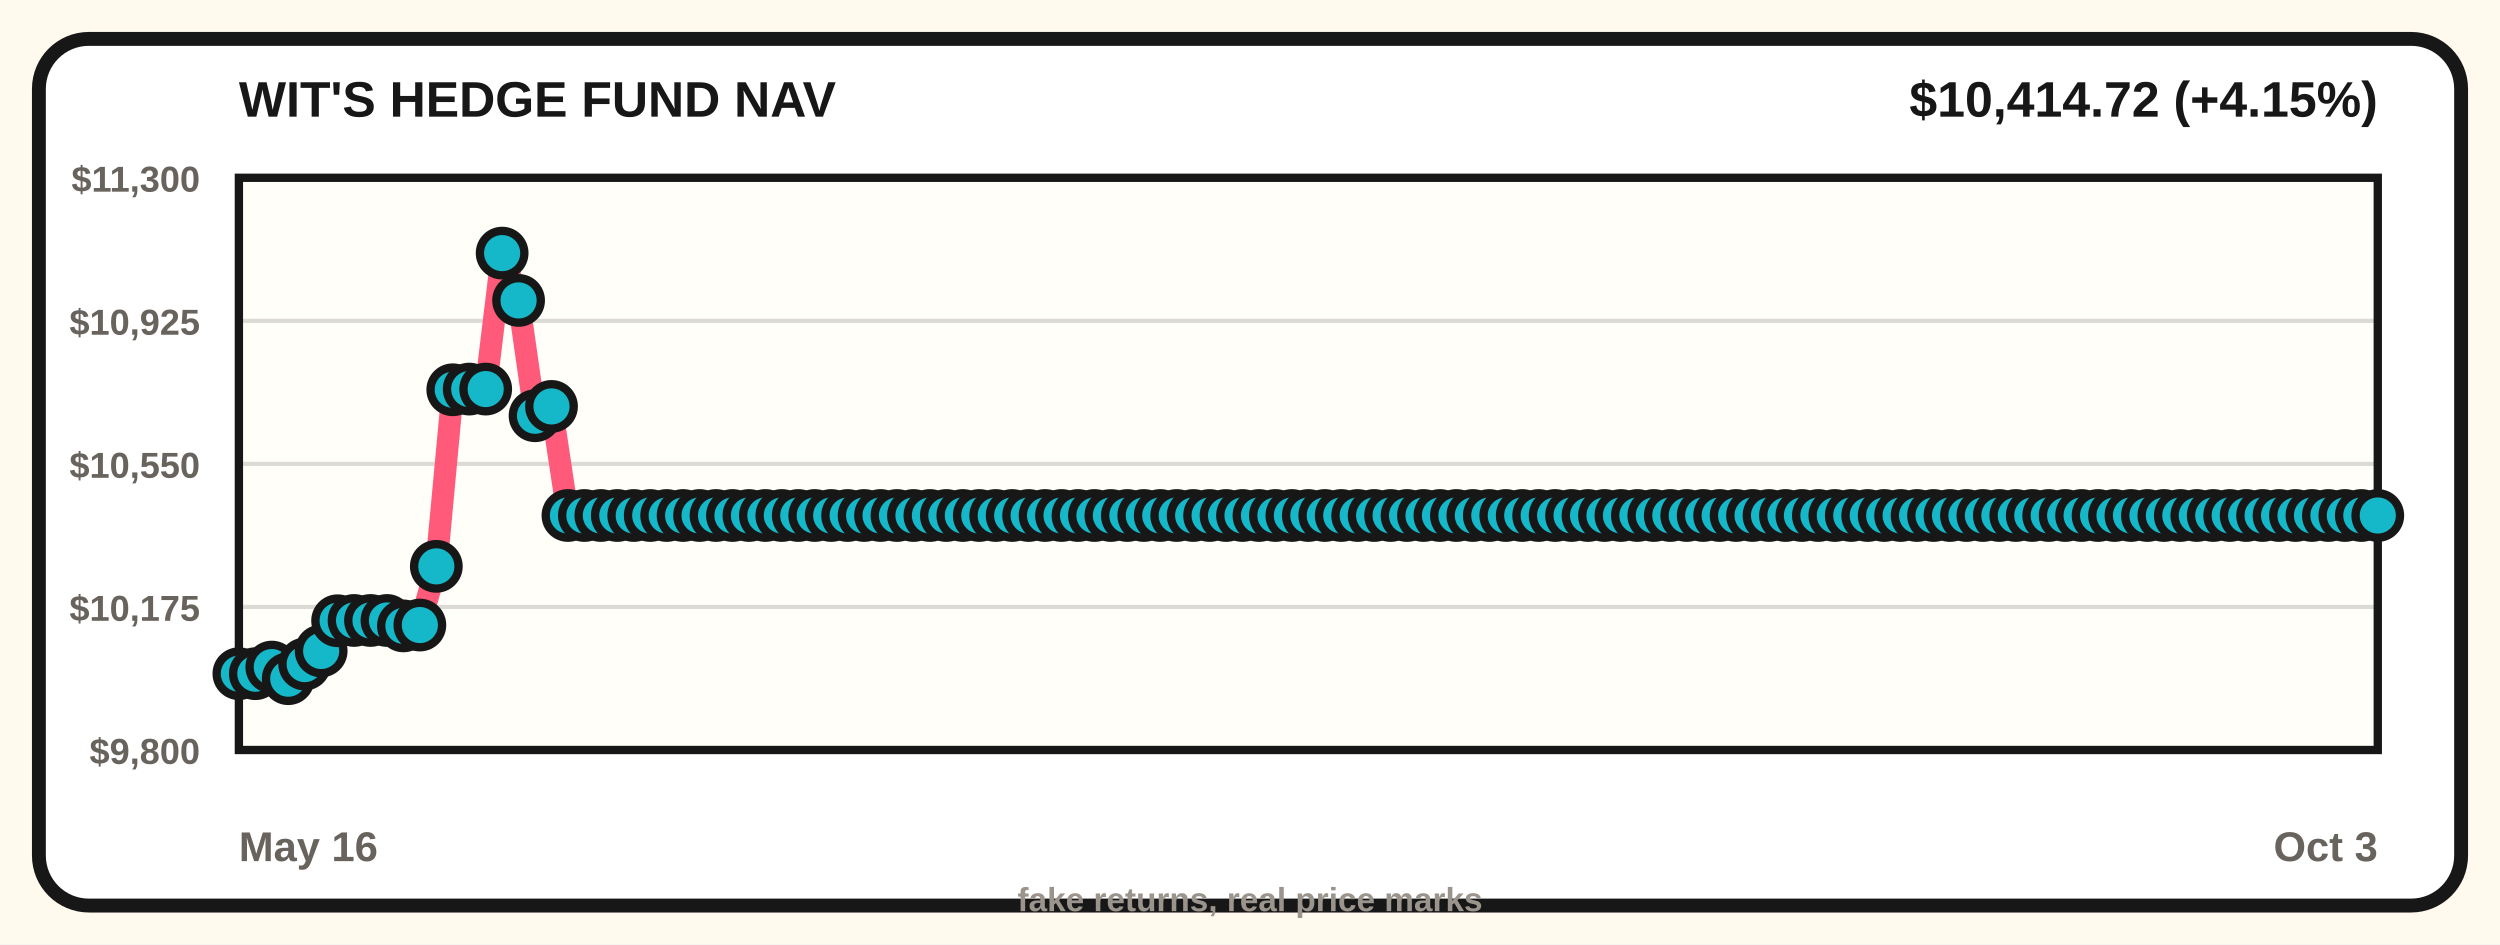
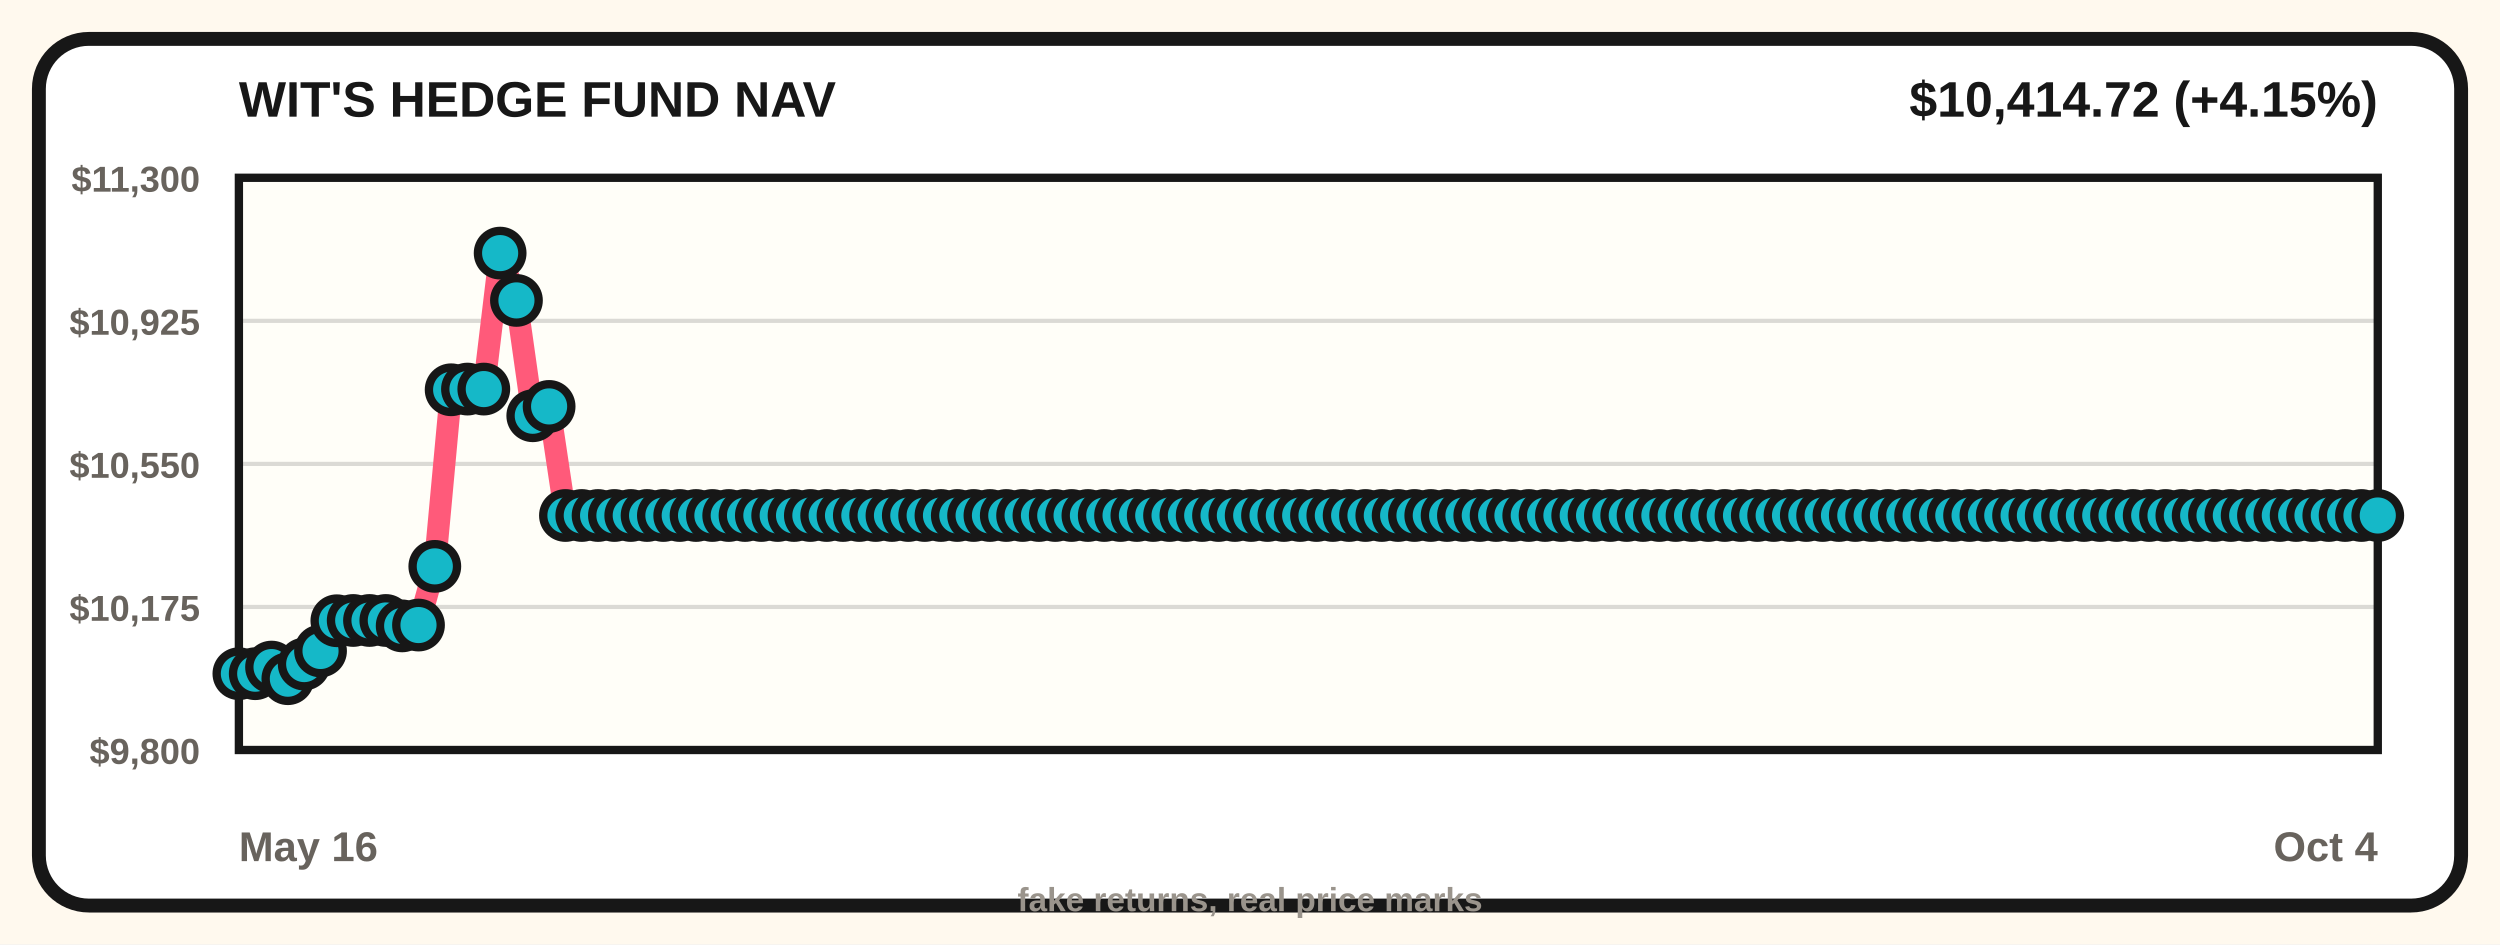
<svg xmlns="http://www.w3.org/2000/svg" width="900" height="340" viewBox="0 0 900 340" role="img" aria-label="Wit's Hedge Fund fake NAV chart">
  <rect width="900" height="340" fill="#fff9ee" />
  <rect x="14" y="14" width="872" height="312" rx="18" fill="#ffffff" stroke="#171717" stroke-width="5" />
  <rect x="86" y="64" width="770" height="206" fill="#fffef8" stroke="#171717" stroke-width="3" />
  <line x1="86" y1="270" x2="856" y2="270" stroke="#171717" stroke-width="1.5" opacity="0.16" />
  <text x="72" y="275" text-anchor="end" font-family="Arial, sans-serif" font-size="13" font-weight="800" fill="#68635d">$9,800</text>
  <line x1="86" y1="218.5" x2="856" y2="218.5" stroke="#171717" stroke-width="1.5" opacity="0.16" />
  <text x="72" y="223.5" text-anchor="end" font-family="Arial, sans-serif" font-size="13" font-weight="800" fill="#68635d">$10,175</text>
  <line x1="86" y1="167" x2="856" y2="167" stroke="#171717" stroke-width="1.5" opacity="0.16" />
  <text x="72" y="172" text-anchor="end" font-family="Arial, sans-serif" font-size="13" font-weight="800" fill="#68635d">$10,550</text>
  <line x1="86" y1="115.5" x2="856" y2="115.5" stroke="#171717" stroke-width="1.5" opacity="0.16" />
  <text x="72" y="120.5" text-anchor="end" font-family="Arial, sans-serif" font-size="13" font-weight="800" fill="#68635d">$10,925</text>
  <line x1="86" y1="64" x2="856" y2="64" stroke="#171717" stroke-width="1.5" opacity="0.16" />
  <text x="72" y="69" text-anchor="end" font-family="Arial, sans-serif" font-size="13" font-weight="800" fill="#68635d">$11,300</text>
-   <polyline points="86,242.53 91.92,242.53 97.85,240.15 103.77,244.33 109.69,239.07 115.62,234.35 121.54,223.47 127.46,223.37 133.38,223.37 139.31,223.37 145.23,225.32 151.15,225.02 157.08,203.89 163,140.32 168.92,140.07 174.85,140.07 180.77,91.12 186.69,108.15 192.62,149.67 198.54,146.31 204.46,185.58 210.38,185.58 216.31,185.58 222.23,185.58 228.15,185.58 234.08,185.58 240,185.58 245.92,185.58 251.85,185.58 257.77,185.58 263.69,185.58 269.62,185.58 275.54,185.58 281.46,185.58 287.38,185.58 293.31,185.58 299.23,185.58 305.15,185.58 311.08,185.58 317,185.58 322.92,185.58 328.85,185.58 334.77,185.58 340.69,185.58 346.62,185.58 352.54,185.58 358.46,185.58 364.38,185.58 370.31,185.58 376.23,185.58 382.15,185.58 388.08,185.58 394,185.58 399.92,185.58 405.85,185.58 411.77,185.58 417.69,185.58 423.62,185.58 429.54,185.58 435.46,185.58 441.38,185.58 447.31,185.58 453.23,185.58 459.15,185.58 465.08,185.58 471,185.58 476.92,185.58 482.85,185.58 488.77,185.58 494.69,185.58 500.62,185.58 506.54,185.58 512.46,185.58 518.38,185.58 524.31,185.58 530.23,185.58 536.15,185.58 542.08,185.58 548,185.58 553.92,185.58 559.85,185.58 565.77,185.58 571.69,185.58 577.62,185.58 583.54,185.58 589.46,185.58 595.38,185.58 601.31,185.58 607.23,185.58 613.15,185.58 619.08,185.58 625,185.58 630.92,185.58 636.85,185.58 642.77,185.58 648.69,185.58 654.62,185.58 660.54,185.58 666.46,185.58 672.38,185.58 678.31,185.58 684.23,185.58 690.15,185.58 696.08,185.58 702,185.58 707.92,185.58 713.85,185.58 719.77,185.58 725.69,185.58 731.62,185.58 737.54,185.58 743.46,185.58 749.38,185.58 755.31,185.58 761.23,185.58 767.15,185.58 773.08,185.58 779,185.58 784.92,185.58 790.85,185.58 796.77,185.58 802.69,185.58 808.62,185.58 814.54,185.58 820.46,185.58 826.38,185.58 832.31,185.58 838.23,185.58 844.15,185.58 850.08,185.58 856,185.58" fill="none" stroke="#ff5a7a" stroke-width="8" stroke-linecap="round" stroke-linejoin="round" />
+   <polyline points="86,242.53 91.88,242.53 97.76,240.15 103.63,244.33 109.51,239.07 115.39,234.35 121.27,223.47 127.15,223.37 133.02,223.37 138.9,223.37 144.78,225.32 150.66,225.02 156.53,203.89 162.41,140.32 168.29,140.07 174.17,140.07 180.05,91.12 185.92,108.15 191.8,149.67 197.68,146.31 203.56,185.58 209.44,185.58 215.31,185.58 221.19,185.58 227.07,185.58 232.95,185.58 238.82,185.58 244.7,185.58 250.58,185.58 256.46,185.58 262.34,185.58 268.21,185.58 274.09,185.58 279.97,185.58 285.85,185.58 291.73,185.58 297.6,185.58 303.48,185.58 309.36,185.58 315.24,185.58 321.11,185.58 326.99,185.58 332.87,185.58 338.75,185.58 344.63,185.58 350.5,185.58 356.38,185.58 362.26,185.58 368.14,185.58 374.02,185.58 379.89,185.58 385.77,185.58 391.65,185.58 397.53,185.58 403.4,185.58 409.28,185.58 415.16,185.58 421.04,185.58 426.92,185.58 432.79,185.58 438.67,185.58 444.55,185.58 450.43,185.58 456.31,185.58 462.18,185.58 468.06,185.58 473.94,185.58 479.82,185.58 485.69,185.58 491.57,185.58 497.45,185.58 503.33,185.58 509.21,185.58 515.08,185.58 520.96,185.58 526.84,185.58 532.72,185.58 538.6,185.58 544.47,185.58 550.35,185.58 556.23,185.58 562.11,185.58 567.98,185.58 573.86,185.58 579.74,185.58 585.62,185.58 591.5,185.58 597.37,185.58 603.25,185.58 609.13,185.58 615.01,185.58 620.89,185.58 626.76,185.58 632.64,185.58 638.52,185.58 644.4,185.58 650.27,185.58 656.15,185.58 662.03,185.58 667.91,185.58 673.79,185.58 679.66,185.58 685.54,185.58 691.42,185.58 697.3,185.58 703.18,185.58 709.05,185.58 714.93,185.58 720.81,185.58 726.69,185.58 732.56,185.58 738.44,185.58 744.32,185.58 750.2,185.58 756.08,185.58 761.95,185.58 767.83,185.58 773.71,185.58 779.59,185.58 785.47,185.58 791.34,185.58 797.22,185.58 803.1,185.58 808.98,185.58 814.85,185.58 820.73,185.58 826.61,185.58 832.49,185.58 838.37,185.58 844.24,185.58 850.12,185.58 856,185.58" fill="none" stroke="#ff5a7a" stroke-width="8" stroke-linecap="round" stroke-linejoin="round" />
  <circle cx="86" cy="242.53" r="8" fill="#15b8c8" stroke="#171717" stroke-width="3" />
-   <circle cx="91.92" cy="242.53" r="8" fill="#15b8c8" stroke="#171717" stroke-width="3" />
-   <circle cx="97.85" cy="240.15" r="8" fill="#15b8c8" stroke="#171717" stroke-width="3" />
-   <circle cx="103.77" cy="244.33" r="8" fill="#15b8c8" stroke="#171717" stroke-width="3" />
-   <circle cx="109.69" cy="239.07" r="8" fill="#15b8c8" stroke="#171717" stroke-width="3" />
-   <circle cx="115.62" cy="234.35" r="8" fill="#15b8c8" stroke="#171717" stroke-width="3" />
-   <circle cx="121.54" cy="223.47" r="8" fill="#15b8c8" stroke="#171717" stroke-width="3" />
-   <circle cx="127.46" cy="223.37" r="8" fill="#15b8c8" stroke="#171717" stroke-width="3" />
-   <circle cx="133.38" cy="223.37" r="8" fill="#15b8c8" stroke="#171717" stroke-width="3" />
-   <circle cx="139.31" cy="223.37" r="8" fill="#15b8c8" stroke="#171717" stroke-width="3" />
-   <circle cx="145.23" cy="225.32" r="8" fill="#15b8c8" stroke="#171717" stroke-width="3" />
-   <circle cx="151.15" cy="225.02" r="8" fill="#15b8c8" stroke="#171717" stroke-width="3" />
-   <circle cx="157.08" cy="203.89" r="8" fill="#15b8c8" stroke="#171717" stroke-width="3" />
-   <circle cx="163" cy="140.32" r="8" fill="#15b8c8" stroke="#171717" stroke-width="3" />
-   <circle cx="168.92" cy="140.07" r="8" fill="#15b8c8" stroke="#171717" stroke-width="3" />
-   <circle cx="174.85" cy="140.07" r="8" fill="#15b8c8" stroke="#171717" stroke-width="3" />
-   <circle cx="180.77" cy="91.12" r="8" fill="#15b8c8" stroke="#171717" stroke-width="3" />
-   <circle cx="186.69" cy="108.15" r="8" fill="#15b8c8" stroke="#171717" stroke-width="3" />
-   <circle cx="192.62" cy="149.67" r="8" fill="#15b8c8" stroke="#171717" stroke-width="3" />
-   <circle cx="198.54" cy="146.31" r="8" fill="#15b8c8" stroke="#171717" stroke-width="3" />
-   <circle cx="204.46" cy="185.58" r="8" fill="#15b8c8" stroke="#171717" stroke-width="3" />
-   <circle cx="210.38" cy="185.58" r="8" fill="#15b8c8" stroke="#171717" stroke-width="3" />
-   <circle cx="216.31" cy="185.58" r="8" fill="#15b8c8" stroke="#171717" stroke-width="3" />
-   <circle cx="222.23" cy="185.58" r="8" fill="#15b8c8" stroke="#171717" stroke-width="3" />
-   <circle cx="228.15" cy="185.58" r="8" fill="#15b8c8" stroke="#171717" stroke-width="3" />
-   <circle cx="234.08" cy="185.58" r="8" fill="#15b8c8" stroke="#171717" stroke-width="3" />
-   <circle cx="240" cy="185.58" r="8" fill="#15b8c8" stroke="#171717" stroke-width="3" />
-   <circle cx="245.92" cy="185.58" r="8" fill="#15b8c8" stroke="#171717" stroke-width="3" />
-   <circle cx="251.85" cy="185.58" r="8" fill="#15b8c8" stroke="#171717" stroke-width="3" />
-   <circle cx="257.77" cy="185.58" r="8" fill="#15b8c8" stroke="#171717" stroke-width="3" />
-   <circle cx="263.69" cy="185.58" r="8" fill="#15b8c8" stroke="#171717" stroke-width="3" />
-   <circle cx="269.62" cy="185.58" r="8" fill="#15b8c8" stroke="#171717" stroke-width="3" />
-   <circle cx="275.54" cy="185.58" r="8" fill="#15b8c8" stroke="#171717" stroke-width="3" />
-   <circle cx="281.46" cy="185.58" r="8" fill="#15b8c8" stroke="#171717" stroke-width="3" />
-   <circle cx="287.38" cy="185.58" r="8" fill="#15b8c8" stroke="#171717" stroke-width="3" />
-   <circle cx="293.31" cy="185.58" r="8" fill="#15b8c8" stroke="#171717" stroke-width="3" />
-   <circle cx="299.23" cy="185.58" r="8" fill="#15b8c8" stroke="#171717" stroke-width="3" />
-   <circle cx="305.15" cy="185.58" r="8" fill="#15b8c8" stroke="#171717" stroke-width="3" />
-   <circle cx="311.08" cy="185.58" r="8" fill="#15b8c8" stroke="#171717" stroke-width="3" />
-   <circle cx="317" cy="185.58" r="8" fill="#15b8c8" stroke="#171717" stroke-width="3" />
-   <circle cx="322.92" cy="185.58" r="8" fill="#15b8c8" stroke="#171717" stroke-width="3" />
-   <circle cx="328.85" cy="185.58" r="8" fill="#15b8c8" stroke="#171717" stroke-width="3" />
-   <circle cx="334.77" cy="185.58" r="8" fill="#15b8c8" stroke="#171717" stroke-width="3" />
-   <circle cx="340.69" cy="185.58" r="8" fill="#15b8c8" stroke="#171717" stroke-width="3" />
-   <circle cx="346.62" cy="185.58" r="8" fill="#15b8c8" stroke="#171717" stroke-width="3" />
-   <circle cx="352.54" cy="185.58" r="8" fill="#15b8c8" stroke="#171717" stroke-width="3" />
-   <circle cx="358.46" cy="185.58" r="8" fill="#15b8c8" stroke="#171717" stroke-width="3" />
-   <circle cx="364.38" cy="185.58" r="8" fill="#15b8c8" stroke="#171717" stroke-width="3" />
-   <circle cx="370.31" cy="185.58" r="8" fill="#15b8c8" stroke="#171717" stroke-width="3" />
-   <circle cx="376.23" cy="185.58" r="8" fill="#15b8c8" stroke="#171717" stroke-width="3" />
-   <circle cx="382.15" cy="185.58" r="8" fill="#15b8c8" stroke="#171717" stroke-width="3" />
-   <circle cx="388.08" cy="185.58" r="8" fill="#15b8c8" stroke="#171717" stroke-width="3" />
-   <circle cx="394" cy="185.58" r="8" fill="#15b8c8" stroke="#171717" stroke-width="3" />
-   <circle cx="399.92" cy="185.58" r="8" fill="#15b8c8" stroke="#171717" stroke-width="3" />
-   <circle cx="405.85" cy="185.58" r="8" fill="#15b8c8" stroke="#171717" stroke-width="3" />
-   <circle cx="411.77" cy="185.58" r="8" fill="#15b8c8" stroke="#171717" stroke-width="3" />
-   <circle cx="417.69" cy="185.58" r="8" fill="#15b8c8" stroke="#171717" stroke-width="3" />
-   <circle cx="423.62" cy="185.58" r="8" fill="#15b8c8" stroke="#171717" stroke-width="3" />
-   <circle cx="429.54" cy="185.58" r="8" fill="#15b8c8" stroke="#171717" stroke-width="3" />
-   <circle cx="435.46" cy="185.58" r="8" fill="#15b8c8" stroke="#171717" stroke-width="3" />
-   <circle cx="441.38" cy="185.58" r="8" fill="#15b8c8" stroke="#171717" stroke-width="3" />
-   <circle cx="447.31" cy="185.58" r="8" fill="#15b8c8" stroke="#171717" stroke-width="3" />
-   <circle cx="453.23" cy="185.58" r="8" fill="#15b8c8" stroke="#171717" stroke-width="3" />
-   <circle cx="459.15" cy="185.58" r="8" fill="#15b8c8" stroke="#171717" stroke-width="3" />
-   <circle cx="465.08" cy="185.58" r="8" fill="#15b8c8" stroke="#171717" stroke-width="3" />
-   <circle cx="471" cy="185.58" r="8" fill="#15b8c8" stroke="#171717" stroke-width="3" />
-   <circle cx="476.92" cy="185.58" r="8" fill="#15b8c8" stroke="#171717" stroke-width="3" />
-   <circle cx="482.85" cy="185.58" r="8" fill="#15b8c8" stroke="#171717" stroke-width="3" />
-   <circle cx="488.77" cy="185.58" r="8" fill="#15b8c8" stroke="#171717" stroke-width="3" />
-   <circle cx="494.69" cy="185.58" r="8" fill="#15b8c8" stroke="#171717" stroke-width="3" />
-   <circle cx="500.62" cy="185.58" r="8" fill="#15b8c8" stroke="#171717" stroke-width="3" />
-   <circle cx="506.54" cy="185.58" r="8" fill="#15b8c8" stroke="#171717" stroke-width="3" />
-   <circle cx="512.46" cy="185.58" r="8" fill="#15b8c8" stroke="#171717" stroke-width="3" />
-   <circle cx="518.38" cy="185.58" r="8" fill="#15b8c8" stroke="#171717" stroke-width="3" />
-   <circle cx="524.31" cy="185.58" r="8" fill="#15b8c8" stroke="#171717" stroke-width="3" />
-   <circle cx="530.23" cy="185.58" r="8" fill="#15b8c8" stroke="#171717" stroke-width="3" />
-   <circle cx="536.15" cy="185.58" r="8" fill="#15b8c8" stroke="#171717" stroke-width="3" />
-   <circle cx="542.08" cy="185.58" r="8" fill="#15b8c8" stroke="#171717" stroke-width="3" />
-   <circle cx="548" cy="185.58" r="8" fill="#15b8c8" stroke="#171717" stroke-width="3" />
-   <circle cx="553.92" cy="185.58" r="8" fill="#15b8c8" stroke="#171717" stroke-width="3" />
-   <circle cx="559.85" cy="185.58" r="8" fill="#15b8c8" stroke="#171717" stroke-width="3" />
-   <circle cx="565.77" cy="185.58" r="8" fill="#15b8c8" stroke="#171717" stroke-width="3" />
-   <circle cx="571.69" cy="185.58" r="8" fill="#15b8c8" stroke="#171717" stroke-width="3" />
-   <circle cx="577.62" cy="185.58" r="8" fill="#15b8c8" stroke="#171717" stroke-width="3" />
-   <circle cx="583.54" cy="185.58" r="8" fill="#15b8c8" stroke="#171717" stroke-width="3" />
-   <circle cx="589.46" cy="185.58" r="8" fill="#15b8c8" stroke="#171717" stroke-width="3" />
-   <circle cx="595.38" cy="185.58" r="8" fill="#15b8c8" stroke="#171717" stroke-width="3" />
-   <circle cx="601.31" cy="185.58" r="8" fill="#15b8c8" stroke="#171717" stroke-width="3" />
-   <circle cx="607.23" cy="185.58" r="8" fill="#15b8c8" stroke="#171717" stroke-width="3" />
-   <circle cx="613.15" cy="185.58" r="8" fill="#15b8c8" stroke="#171717" stroke-width="3" />
-   <circle cx="619.08" cy="185.58" r="8" fill="#15b8c8" stroke="#171717" stroke-width="3" />
-   <circle cx="625" cy="185.58" r="8" fill="#15b8c8" stroke="#171717" stroke-width="3" />
-   <circle cx="630.92" cy="185.58" r="8" fill="#15b8c8" stroke="#171717" stroke-width="3" />
-   <circle cx="636.85" cy="185.58" r="8" fill="#15b8c8" stroke="#171717" stroke-width="3" />
-   <circle cx="642.77" cy="185.58" r="8" fill="#15b8c8" stroke="#171717" stroke-width="3" />
-   <circle cx="648.69" cy="185.58" r="8" fill="#15b8c8" stroke="#171717" stroke-width="3" />
-   <circle cx="654.62" cy="185.58" r="8" fill="#15b8c8" stroke="#171717" stroke-width="3" />
-   <circle cx="660.54" cy="185.58" r="8" fill="#15b8c8" stroke="#171717" stroke-width="3" />
-   <circle cx="666.46" cy="185.58" r="8" fill="#15b8c8" stroke="#171717" stroke-width="3" />
-   <circle cx="672.38" cy="185.58" r="8" fill="#15b8c8" stroke="#171717" stroke-width="3" />
-   <circle cx="678.31" cy="185.58" r="8" fill="#15b8c8" stroke="#171717" stroke-width="3" />
-   <circle cx="684.23" cy="185.58" r="8" fill="#15b8c8" stroke="#171717" stroke-width="3" />
-   <circle cx="690.15" cy="185.58" r="8" fill="#15b8c8" stroke="#171717" stroke-width="3" />
-   <circle cx="696.08" cy="185.58" r="8" fill="#15b8c8" stroke="#171717" stroke-width="3" />
-   <circle cx="702" cy="185.58" r="8" fill="#15b8c8" stroke="#171717" stroke-width="3" />
-   <circle cx="707.92" cy="185.58" r="8" fill="#15b8c8" stroke="#171717" stroke-width="3" />
-   <circle cx="713.85" cy="185.58" r="8" fill="#15b8c8" stroke="#171717" stroke-width="3" />
-   <circle cx="719.77" cy="185.58" r="8" fill="#15b8c8" stroke="#171717" stroke-width="3" />
-   <circle cx="725.69" cy="185.58" r="8" fill="#15b8c8" stroke="#171717" stroke-width="3" />
-   <circle cx="731.62" cy="185.58" r="8" fill="#15b8c8" stroke="#171717" stroke-width="3" />
-   <circle cx="737.54" cy="185.58" r="8" fill="#15b8c8" stroke="#171717" stroke-width="3" />
-   <circle cx="743.46" cy="185.58" r="8" fill="#15b8c8" stroke="#171717" stroke-width="3" />
-   <circle cx="749.38" cy="185.58" r="8" fill="#15b8c8" stroke="#171717" stroke-width="3" />
-   <circle cx="755.31" cy="185.58" r="8" fill="#15b8c8" stroke="#171717" stroke-width="3" />
-   <circle cx="761.23" cy="185.58" r="8" fill="#15b8c8" stroke="#171717" stroke-width="3" />
-   <circle cx="767.15" cy="185.58" r="8" fill="#15b8c8" stroke="#171717" stroke-width="3" />
-   <circle cx="773.08" cy="185.58" r="8" fill="#15b8c8" stroke="#171717" stroke-width="3" />
-   <circle cx="779" cy="185.58" r="8" fill="#15b8c8" stroke="#171717" stroke-width="3" />
-   <circle cx="784.92" cy="185.58" r="8" fill="#15b8c8" stroke="#171717" stroke-width="3" />
-   <circle cx="790.85" cy="185.58" r="8" fill="#15b8c8" stroke="#171717" stroke-width="3" />
-   <circle cx="796.77" cy="185.58" r="8" fill="#15b8c8" stroke="#171717" stroke-width="3" />
-   <circle cx="802.69" cy="185.58" r="8" fill="#15b8c8" stroke="#171717" stroke-width="3" />
-   <circle cx="808.62" cy="185.58" r="8" fill="#15b8c8" stroke="#171717" stroke-width="3" />
-   <circle cx="814.54" cy="185.58" r="8" fill="#15b8c8" stroke="#171717" stroke-width="3" />
-   <circle cx="820.46" cy="185.58" r="8" fill="#15b8c8" stroke="#171717" stroke-width="3" />
-   <circle cx="826.38" cy="185.58" r="8" fill="#15b8c8" stroke="#171717" stroke-width="3" />
-   <circle cx="832.31" cy="185.58" r="8" fill="#15b8c8" stroke="#171717" stroke-width="3" />
-   <circle cx="838.23" cy="185.58" r="8" fill="#15b8c8" stroke="#171717" stroke-width="3" />
-   <circle cx="844.15" cy="185.58" r="8" fill="#15b8c8" stroke="#171717" stroke-width="3" />
-   <circle cx="850.08" cy="185.58" r="8" fill="#15b8c8" stroke="#171717" stroke-width="3" />
+   <circle cx="91.88" cy="242.53" r="8" fill="#15b8c8" stroke="#171717" stroke-width="3" />
+   <circle cx="97.76" cy="240.15" r="8" fill="#15b8c8" stroke="#171717" stroke-width="3" />
+   <circle cx="103.63" cy="244.33" r="8" fill="#15b8c8" stroke="#171717" stroke-width="3" />
+   <circle cx="109.51" cy="239.07" r="8" fill="#15b8c8" stroke="#171717" stroke-width="3" />
+   <circle cx="115.39" cy="234.35" r="8" fill="#15b8c8" stroke="#171717" stroke-width="3" />
+   <circle cx="121.27" cy="223.47" r="8" fill="#15b8c8" stroke="#171717" stroke-width="3" />
+   <circle cx="127.15" cy="223.37" r="8" fill="#15b8c8" stroke="#171717" stroke-width="3" />
+   <circle cx="133.02" cy="223.37" r="8" fill="#15b8c8" stroke="#171717" stroke-width="3" />
+   <circle cx="138.9" cy="223.37" r="8" fill="#15b8c8" stroke="#171717" stroke-width="3" />
+   <circle cx="144.78" cy="225.32" r="8" fill="#15b8c8" stroke="#171717" stroke-width="3" />
+   <circle cx="150.66" cy="225.02" r="8" fill="#15b8c8" stroke="#171717" stroke-width="3" />
+   <circle cx="156.53" cy="203.89" r="8" fill="#15b8c8" stroke="#171717" stroke-width="3" />
+   <circle cx="162.41" cy="140.32" r="8" fill="#15b8c8" stroke="#171717" stroke-width="3" />
+   <circle cx="168.29" cy="140.07" r="8" fill="#15b8c8" stroke="#171717" stroke-width="3" />
+   <circle cx="174.17" cy="140.07" r="8" fill="#15b8c8" stroke="#171717" stroke-width="3" />
+   <circle cx="180.05" cy="91.12" r="8" fill="#15b8c8" stroke="#171717" stroke-width="3" />
+   <circle cx="185.92" cy="108.15" r="8" fill="#15b8c8" stroke="#171717" stroke-width="3" />
+   <circle cx="191.8" cy="149.67" r="8" fill="#15b8c8" stroke="#171717" stroke-width="3" />
+   <circle cx="197.68" cy="146.31" r="8" fill="#15b8c8" stroke="#171717" stroke-width="3" />
+   <circle cx="203.56" cy="185.58" r="8" fill="#15b8c8" stroke="#171717" stroke-width="3" />
+   <circle cx="209.44" cy="185.58" r="8" fill="#15b8c8" stroke="#171717" stroke-width="3" />
+   <circle cx="215.31" cy="185.58" r="8" fill="#15b8c8" stroke="#171717" stroke-width="3" />
+   <circle cx="221.19" cy="185.58" r="8" fill="#15b8c8" stroke="#171717" stroke-width="3" />
+   <circle cx="227.07" cy="185.58" r="8" fill="#15b8c8" stroke="#171717" stroke-width="3" />
+   <circle cx="232.95" cy="185.58" r="8" fill="#15b8c8" stroke="#171717" stroke-width="3" />
+   <circle cx="238.82" cy="185.58" r="8" fill="#15b8c8" stroke="#171717" stroke-width="3" />
+   <circle cx="244.7" cy="185.58" r="8" fill="#15b8c8" stroke="#171717" stroke-width="3" />
+   <circle cx="250.58" cy="185.58" r="8" fill="#15b8c8" stroke="#171717" stroke-width="3" />
+   <circle cx="256.46" cy="185.58" r="8" fill="#15b8c8" stroke="#171717" stroke-width="3" />
+   <circle cx="262.34" cy="185.58" r="8" fill="#15b8c8" stroke="#171717" stroke-width="3" />
+   <circle cx="268.21" cy="185.58" r="8" fill="#15b8c8" stroke="#171717" stroke-width="3" />
+   <circle cx="274.09" cy="185.58" r="8" fill="#15b8c8" stroke="#171717" stroke-width="3" />
+   <circle cx="279.97" cy="185.58" r="8" fill="#15b8c8" stroke="#171717" stroke-width="3" />
+   <circle cx="285.85" cy="185.58" r="8" fill="#15b8c8" stroke="#171717" stroke-width="3" />
+   <circle cx="291.73" cy="185.58" r="8" fill="#15b8c8" stroke="#171717" stroke-width="3" />
+   <circle cx="297.6" cy="185.58" r="8" fill="#15b8c8" stroke="#171717" stroke-width="3" />
+   <circle cx="303.48" cy="185.58" r="8" fill="#15b8c8" stroke="#171717" stroke-width="3" />
+   <circle cx="309.36" cy="185.58" r="8" fill="#15b8c8" stroke="#171717" stroke-width="3" />
+   <circle cx="315.24" cy="185.58" r="8" fill="#15b8c8" stroke="#171717" stroke-width="3" />
+   <circle cx="321.11" cy="185.58" r="8" fill="#15b8c8" stroke="#171717" stroke-width="3" />
+   <circle cx="326.99" cy="185.58" r="8" fill="#15b8c8" stroke="#171717" stroke-width="3" />
+   <circle cx="332.87" cy="185.58" r="8" fill="#15b8c8" stroke="#171717" stroke-width="3" />
+   <circle cx="338.75" cy="185.58" r="8" fill="#15b8c8" stroke="#171717" stroke-width="3" />
+   <circle cx="344.63" cy="185.58" r="8" fill="#15b8c8" stroke="#171717" stroke-width="3" />
+   <circle cx="350.5" cy="185.58" r="8" fill="#15b8c8" stroke="#171717" stroke-width="3" />
+   <circle cx="356.38" cy="185.58" r="8" fill="#15b8c8" stroke="#171717" stroke-width="3" />
+   <circle cx="362.26" cy="185.58" r="8" fill="#15b8c8" stroke="#171717" stroke-width="3" />
+   <circle cx="368.14" cy="185.58" r="8" fill="#15b8c8" stroke="#171717" stroke-width="3" />
+   <circle cx="374.02" cy="185.58" r="8" fill="#15b8c8" stroke="#171717" stroke-width="3" />
+   <circle cx="379.89" cy="185.58" r="8" fill="#15b8c8" stroke="#171717" stroke-width="3" />
+   <circle cx="385.77" cy="185.58" r="8" fill="#15b8c8" stroke="#171717" stroke-width="3" />
+   <circle cx="391.65" cy="185.58" r="8" fill="#15b8c8" stroke="#171717" stroke-width="3" />
+   <circle cx="397.53" cy="185.58" r="8" fill="#15b8c8" stroke="#171717" stroke-width="3" />
+   <circle cx="403.4" cy="185.58" r="8" fill="#15b8c8" stroke="#171717" stroke-width="3" />
+   <circle cx="409.28" cy="185.58" r="8" fill="#15b8c8" stroke="#171717" stroke-width="3" />
+   <circle cx="415.16" cy="185.58" r="8" fill="#15b8c8" stroke="#171717" stroke-width="3" />
+   <circle cx="421.04" cy="185.58" r="8" fill="#15b8c8" stroke="#171717" stroke-width="3" />
+   <circle cx="426.92" cy="185.58" r="8" fill="#15b8c8" stroke="#171717" stroke-width="3" />
+   <circle cx="432.79" cy="185.58" r="8" fill="#15b8c8" stroke="#171717" stroke-width="3" />
+   <circle cx="438.67" cy="185.58" r="8" fill="#15b8c8" stroke="#171717" stroke-width="3" />
+   <circle cx="444.55" cy="185.58" r="8" fill="#15b8c8" stroke="#171717" stroke-width="3" />
+   <circle cx="450.43" cy="185.58" r="8" fill="#15b8c8" stroke="#171717" stroke-width="3" />
+   <circle cx="456.31" cy="185.58" r="8" fill="#15b8c8" stroke="#171717" stroke-width="3" />
+   <circle cx="462.18" cy="185.58" r="8" fill="#15b8c8" stroke="#171717" stroke-width="3" />
+   <circle cx="468.06" cy="185.58" r="8" fill="#15b8c8" stroke="#171717" stroke-width="3" />
+   <circle cx="473.94" cy="185.58" r="8" fill="#15b8c8" stroke="#171717" stroke-width="3" />
+   <circle cx="479.82" cy="185.58" r="8" fill="#15b8c8" stroke="#171717" stroke-width="3" />
+   <circle cx="485.69" cy="185.58" r="8" fill="#15b8c8" stroke="#171717" stroke-width="3" />
+   <circle cx="491.57" cy="185.58" r="8" fill="#15b8c8" stroke="#171717" stroke-width="3" />
+   <circle cx="497.45" cy="185.58" r="8" fill="#15b8c8" stroke="#171717" stroke-width="3" />
+   <circle cx="503.33" cy="185.58" r="8" fill="#15b8c8" stroke="#171717" stroke-width="3" />
+   <circle cx="509.21" cy="185.58" r="8" fill="#15b8c8" stroke="#171717" stroke-width="3" />
+   <circle cx="515.08" cy="185.58" r="8" fill="#15b8c8" stroke="#171717" stroke-width="3" />
+   <circle cx="520.96" cy="185.58" r="8" fill="#15b8c8" stroke="#171717" stroke-width="3" />
+   <circle cx="526.84" cy="185.58" r="8" fill="#15b8c8" stroke="#171717" stroke-width="3" />
+   <circle cx="532.72" cy="185.58" r="8" fill="#15b8c8" stroke="#171717" stroke-width="3" />
+   <circle cx="538.6" cy="185.58" r="8" fill="#15b8c8" stroke="#171717" stroke-width="3" />
+   <circle cx="544.47" cy="185.58" r="8" fill="#15b8c8" stroke="#171717" stroke-width="3" />
+   <circle cx="550.35" cy="185.58" r="8" fill="#15b8c8" stroke="#171717" stroke-width="3" />
+   <circle cx="556.23" cy="185.58" r="8" fill="#15b8c8" stroke="#171717" stroke-width="3" />
+   <circle cx="562.11" cy="185.58" r="8" fill="#15b8c8" stroke="#171717" stroke-width="3" />
+   <circle cx="567.98" cy="185.58" r="8" fill="#15b8c8" stroke="#171717" stroke-width="3" />
+   <circle cx="573.86" cy="185.58" r="8" fill="#15b8c8" stroke="#171717" stroke-width="3" />
+   <circle cx="579.74" cy="185.58" r="8" fill="#15b8c8" stroke="#171717" stroke-width="3" />
+   <circle cx="585.62" cy="185.58" r="8" fill="#15b8c8" stroke="#171717" stroke-width="3" />
+   <circle cx="591.5" cy="185.58" r="8" fill="#15b8c8" stroke="#171717" stroke-width="3" />
+   <circle cx="597.37" cy="185.58" r="8" fill="#15b8c8" stroke="#171717" stroke-width="3" />
+   <circle cx="603.25" cy="185.58" r="8" fill="#15b8c8" stroke="#171717" stroke-width="3" />
+   <circle cx="609.13" cy="185.58" r="8" fill="#15b8c8" stroke="#171717" stroke-width="3" />
+   <circle cx="615.01" cy="185.58" r="8" fill="#15b8c8" stroke="#171717" stroke-width="3" />
+   <circle cx="620.89" cy="185.58" r="8" fill="#15b8c8" stroke="#171717" stroke-width="3" />
+   <circle cx="626.76" cy="185.58" r="8" fill="#15b8c8" stroke="#171717" stroke-width="3" />
+   <circle cx="632.64" cy="185.58" r="8" fill="#15b8c8" stroke="#171717" stroke-width="3" />
+   <circle cx="638.52" cy="185.58" r="8" fill="#15b8c8" stroke="#171717" stroke-width="3" />
+   <circle cx="644.4" cy="185.58" r="8" fill="#15b8c8" stroke="#171717" stroke-width="3" />
+   <circle cx="650.27" cy="185.58" r="8" fill="#15b8c8" stroke="#171717" stroke-width="3" />
+   <circle cx="656.15" cy="185.58" r="8" fill="#15b8c8" stroke="#171717" stroke-width="3" />
+   <circle cx="662.03" cy="185.58" r="8" fill="#15b8c8" stroke="#171717" stroke-width="3" />
+   <circle cx="667.91" cy="185.58" r="8" fill="#15b8c8" stroke="#171717" stroke-width="3" />
+   <circle cx="673.79" cy="185.58" r="8" fill="#15b8c8" stroke="#171717" stroke-width="3" />
+   <circle cx="679.66" cy="185.58" r="8" fill="#15b8c8" stroke="#171717" stroke-width="3" />
+   <circle cx="685.54" cy="185.58" r="8" fill="#15b8c8" stroke="#171717" stroke-width="3" />
+   <circle cx="691.42" cy="185.58" r="8" fill="#15b8c8" stroke="#171717" stroke-width="3" />
+   <circle cx="697.3" cy="185.58" r="8" fill="#15b8c8" stroke="#171717" stroke-width="3" />
+   <circle cx="703.18" cy="185.58" r="8" fill="#15b8c8" stroke="#171717" stroke-width="3" />
+   <circle cx="709.05" cy="185.58" r="8" fill="#15b8c8" stroke="#171717" stroke-width="3" />
+   <circle cx="714.93" cy="185.58" r="8" fill="#15b8c8" stroke="#171717" stroke-width="3" />
+   <circle cx="720.81" cy="185.58" r="8" fill="#15b8c8" stroke="#171717" stroke-width="3" />
+   <circle cx="726.69" cy="185.58" r="8" fill="#15b8c8" stroke="#171717" stroke-width="3" />
+   <circle cx="732.56" cy="185.58" r="8" fill="#15b8c8" stroke="#171717" stroke-width="3" />
+   <circle cx="738.44" cy="185.58" r="8" fill="#15b8c8" stroke="#171717" stroke-width="3" />
+   <circle cx="744.32" cy="185.58" r="8" fill="#15b8c8" stroke="#171717" stroke-width="3" />
+   <circle cx="750.2" cy="185.58" r="8" fill="#15b8c8" stroke="#171717" stroke-width="3" />
+   <circle cx="756.08" cy="185.58" r="8" fill="#15b8c8" stroke="#171717" stroke-width="3" />
+   <circle cx="761.95" cy="185.58" r="8" fill="#15b8c8" stroke="#171717" stroke-width="3" />
+   <circle cx="767.83" cy="185.58" r="8" fill="#15b8c8" stroke="#171717" stroke-width="3" />
+   <circle cx="773.71" cy="185.58" r="8" fill="#15b8c8" stroke="#171717" stroke-width="3" />
+   <circle cx="779.59" cy="185.58" r="8" fill="#15b8c8" stroke="#171717" stroke-width="3" />
+   <circle cx="785.47" cy="185.58" r="8" fill="#15b8c8" stroke="#171717" stroke-width="3" />
+   <circle cx="791.34" cy="185.58" r="8" fill="#15b8c8" stroke="#171717" stroke-width="3" />
+   <circle cx="797.22" cy="185.58" r="8" fill="#15b8c8" stroke="#171717" stroke-width="3" />
+   <circle cx="803.1" cy="185.58" r="8" fill="#15b8c8" stroke="#171717" stroke-width="3" />
+   <circle cx="808.98" cy="185.58" r="8" fill="#15b8c8" stroke="#171717" stroke-width="3" />
+   <circle cx="814.85" cy="185.58" r="8" fill="#15b8c8" stroke="#171717" stroke-width="3" />
+   <circle cx="820.73" cy="185.58" r="8" fill="#15b8c8" stroke="#171717" stroke-width="3" />
+   <circle cx="826.61" cy="185.58" r="8" fill="#15b8c8" stroke="#171717" stroke-width="3" />
+   <circle cx="832.49" cy="185.58" r="8" fill="#15b8c8" stroke="#171717" stroke-width="3" />
+   <circle cx="838.37" cy="185.58" r="8" fill="#15b8c8" stroke="#171717" stroke-width="3" />
+   <circle cx="844.24" cy="185.58" r="8" fill="#15b8c8" stroke="#171717" stroke-width="3" />
+   <circle cx="850.12" cy="185.58" r="8" fill="#15b8c8" stroke="#171717" stroke-width="3" />
  <circle cx="856" cy="185.58" r="8" fill="#15b8c8" stroke="#171717" stroke-width="3" />
  <text x="86" y="42" font-family="Arial, sans-serif" font-size="18" font-weight="900" fill="#171717">WIT'S HEDGE FUND NAV</text>
  <text x="856" y="42" text-anchor="end" font-family="Arial, sans-serif" font-size="18" font-weight="900" fill="#171717">$10,414.72 (+4.15%)</text>
  <text x="86" y="310" text-anchor="start" font-family="Arial, sans-serif" font-size="15" font-weight="900" fill="#68635d">May 16</text>
-   <text x="856" y="310" text-anchor="end" font-family="Arial, sans-serif" font-size="15" font-weight="900" fill="#68635d">Oct 3</text>
+   <text x="856" y="310" text-anchor="end" font-family="Arial, sans-serif" font-size="15" font-weight="900" fill="#68635d">Oct 4</text>
  <text x="450" y="328" text-anchor="middle" font-family="Arial, sans-serif" font-size="12" font-weight="800" fill="#9a948c">fake returns, real price marks</text>
</svg>
